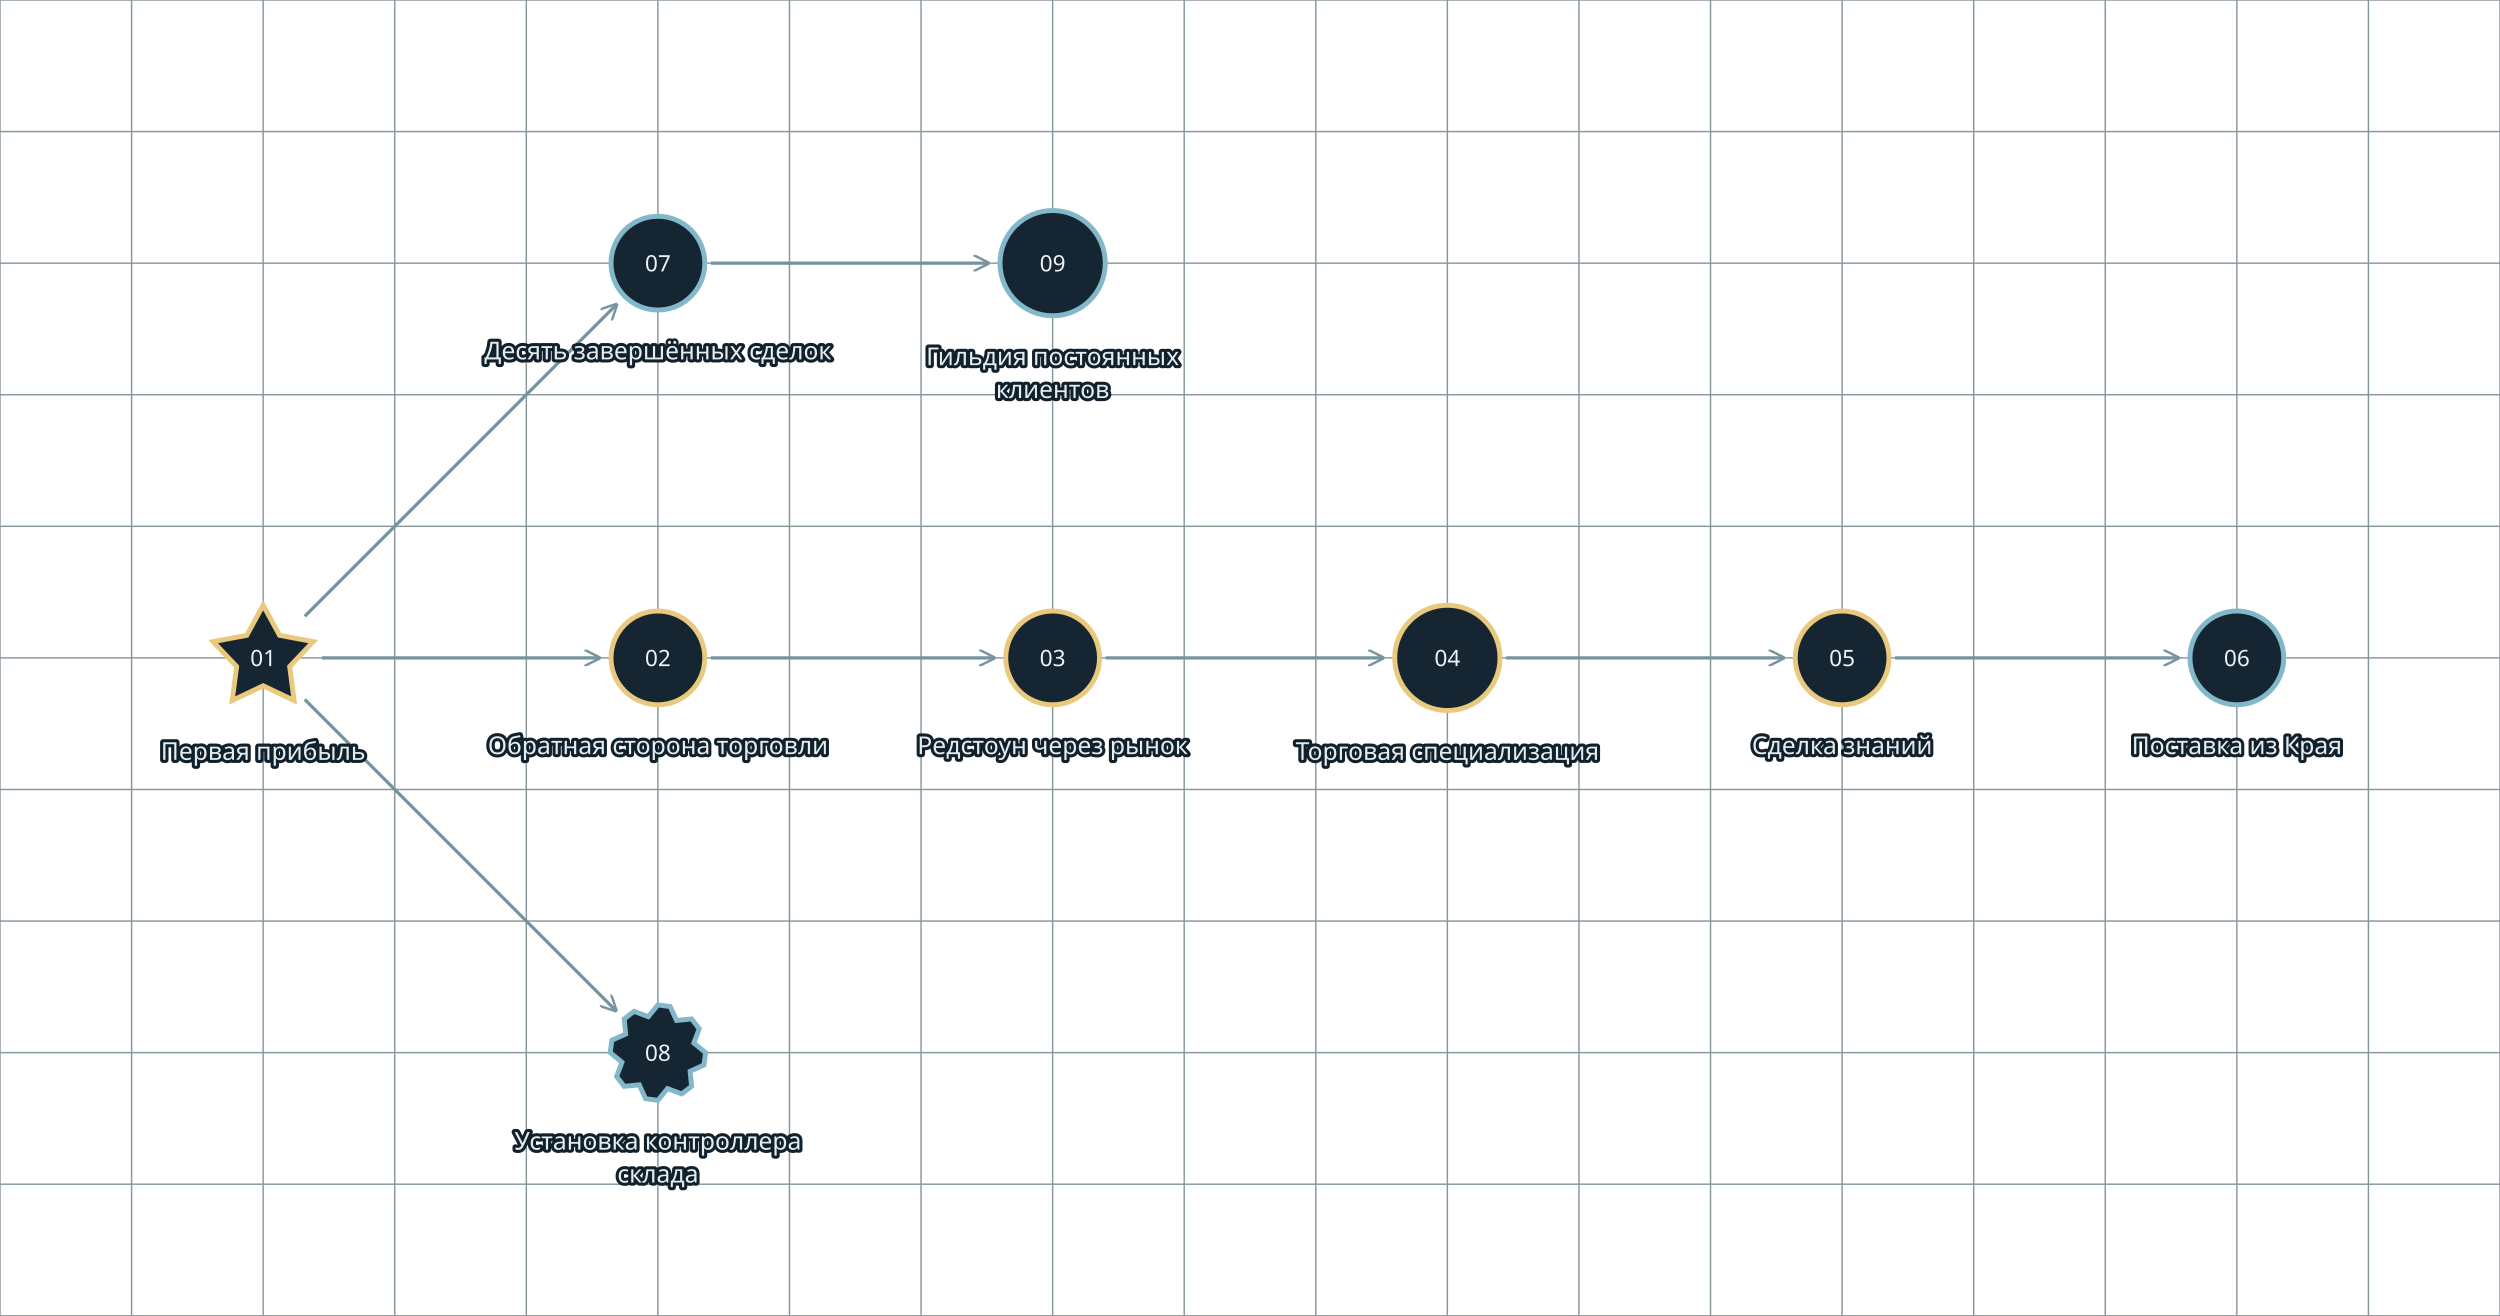
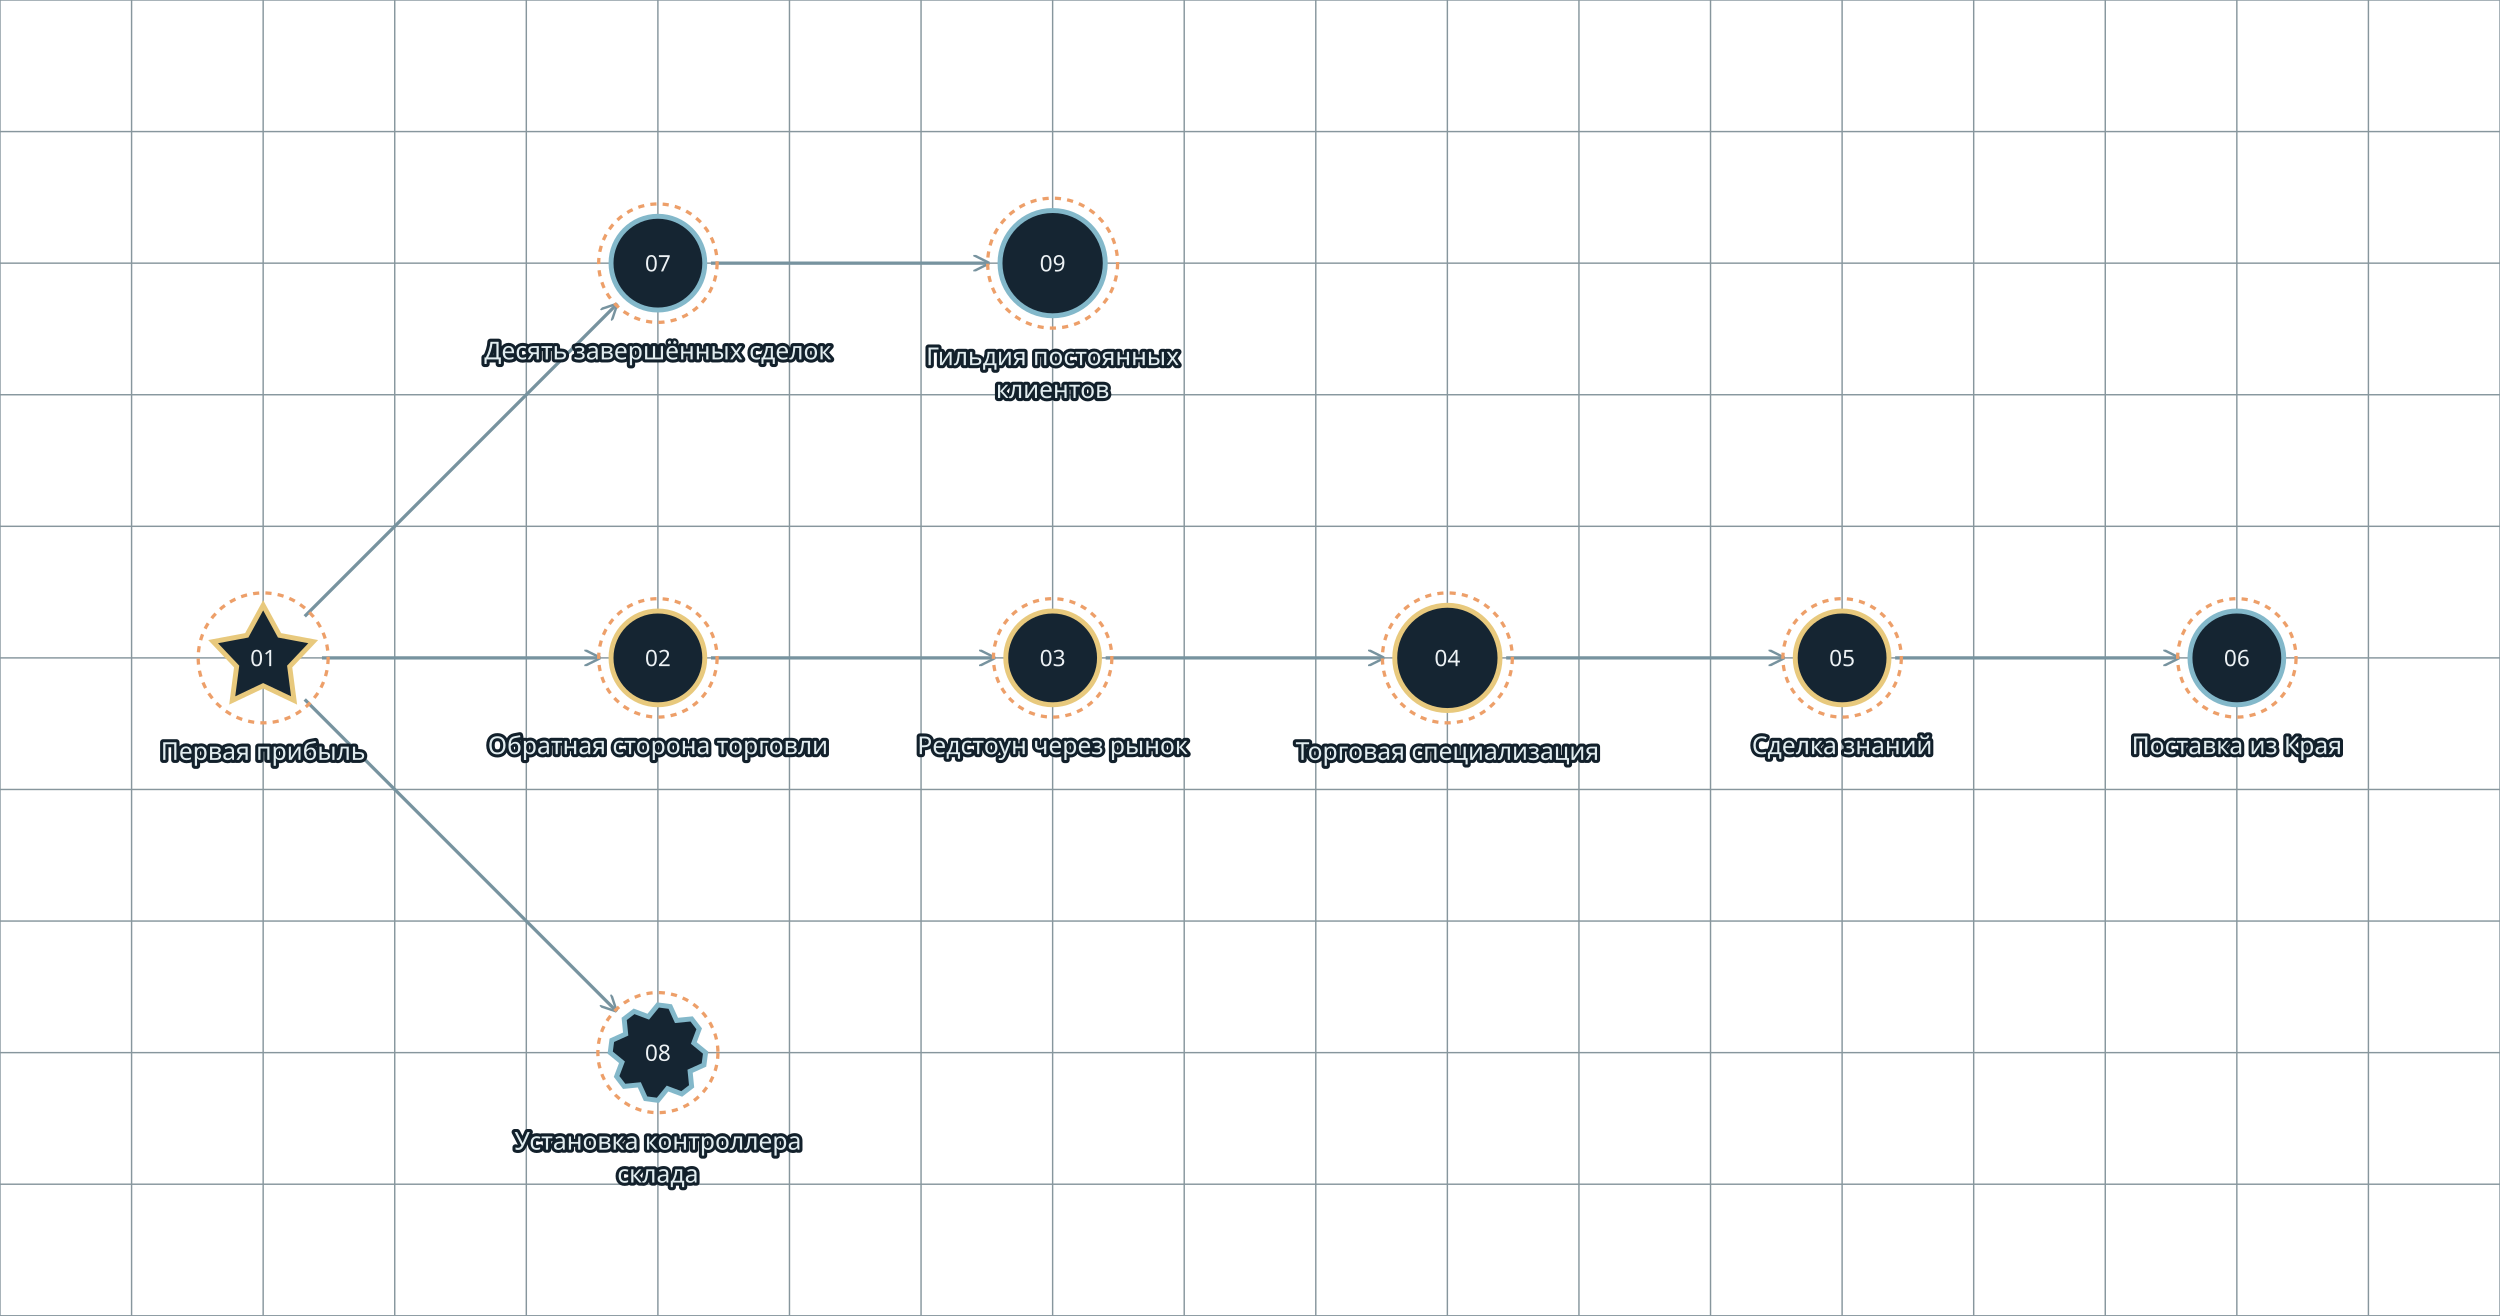
<svg xmlns="http://www.w3.org/2000/svg" viewBox="-128.00 -320.00 1216.00 640.00" width="1216.00" height="640.00" role="img" aria-labelledby="nasledie_economy-before-title" data-quest-count="9">
  <defs>
    <marker id="nasledie_economy-before-arrow" markerWidth="8" markerHeight="8" refX="7" refY="4" orient="auto" markerUnits="userSpaceOnUse">
      <path d="M0,0 L8,4 L0,8" fill="none" stroke="#77939f" stroke-width="1.2" />
    </marker>
  </defs>
  <g fill="none" stroke="#24404d" stroke-width="0.7" opacity="0.55" aria-hidden="true">
    <path d="M -128 -320.00 v 640.00" />
    <path d="M -64 -320.00 v 640.00" />
    <path d="M 0 -320.00 v 640.00" />
    <path d="M 64 -320.00 v 640.00" />
    <path d="M 128 -320.00 v 640.00" />
    <path d="M 192 -320.00 v 640.00" />
    <path d="M 256 -320.00 v 640.00" />
    <path d="M 320 -320.00 v 640.00" />
    <path d="M 384 -320.00 v 640.00" />
    <path d="M 448 -320.00 v 640.00" />
    <path d="M 512 -320.00 v 640.00" />
    <path d="M 576 -320.00 v 640.00" />
    <path d="M 640 -320.00 v 640.00" />
    <path d="M 704 -320.00 v 640.00" />
    <path d="M 768 -320.00 v 640.00" />
    <path d="M 832 -320.00 v 640.00" />
    <path d="M 896 -320.00 v 640.00" />
    <path d="M 960 -320.00 v 640.00" />
    <path d="M 1024 -320.00 v 640.00" />
    <path d="M 1088 -320.00 v 640.00" />
    <path d="M -128.00 -320 h 1216.00" />
    <path d="M -128.00 -256 h 1216.00" />
    <path d="M -128.00 -192 h 1216.00" />
    <path d="M -128.00 -128 h 1216.00" />
    <path d="M -128.00 -64 h 1216.00" />
    <path d="M -128.00 0 h 1216.00" />
    <path d="M -128.00 64 h 1216.00" />
    <path d="M -128.00 128 h 1216.00" />
    <path d="M -128.00 192 h 1216.00" />
    <path d="M -128.00 256 h 1216.00" />
    <path d="M -128.00 320 h 1216.00" />
  </g>
  <g class="dependencies" fill="none" stroke="#77939f" stroke-width="1.6">
    <path data-from="D49CAFA761D24CA4" data-to="B31BCA46216D2DC6" d="M 28.60 0.00 L 163.20 0.00" marker-end="url(#nasledie_economy-before-arrow)" />
    <path data-from="B31BCA46216D2DC6" data-to="E03032475F008D4D" d="M 217.80 0.00 L 355.20 0.00" marker-end="url(#nasledie_economy-before-arrow)" />
    <path data-from="E03032475F008D4D" data-to="D15B25FAA41E05AE" d="M 409.80 0.00 L 544.40 0.00" marker-end="url(#nasledie_economy-before-arrow)" />
    <path data-from="D15B25FAA41E05AE" data-to="FB634EE0C189A59B" d="M 604.60 0.00 L 739.20 0.00" marker-end="url(#nasledie_economy-before-arrow)" />
    <path data-from="FB634EE0C189A59B" data-to="F0C5DD6DFBF85A1C" d="M 793.80 0.00 L 931.20 0.00" marker-end="url(#nasledie_economy-before-arrow)" />
    <path data-from="D49CAFA761D24CA4" data-to="9CE7C2CFF54FECE4" d="M 20.22 -20.22 L 171.64 -171.64" marker-end="url(#nasledie_economy-before-arrow)" />
    <path data-from="D49CAFA761D24CA4" data-to="62F24C6158049C2F" d="M 20.22 20.22 L 171.35 171.35" marker-end="url(#nasledie_economy-before-arrow)" />
    <path data-from="9CE7C2CFF54FECE4" data-to="BE7C211A268C501D" d="M 217.80 -192.00 L 352.40 -192.00" marker-end="url(#nasledie_economy-before-arrow)" />
  </g>
  <g class="quests" font-family="system-ui, sans-serif" text-anchor="middle">
    <g data-quest-id="D49CAFA761D24CA4" tabindex="0" role="button" aria-label="Первая прибыль" transform="translate(0.00,0.00)" style="cursor:pointer">
+       <circle class="change-ring" r="31.60" fill="none" stroke="#ed9f69" stroke-width="1.6" stroke-dasharray="3 3" />
      <circle class="selection-ring" r="35.60" fill="none" stroke="#f4f7fc" stroke-width="3" visibility="hidden" />
      <polygon points="0.00,-25.60 7.98,-10.98 24.35,-7.91 12.90,4.19 15.05,20.71 0.00,13.57 -15.05,20.71 -12.90,4.19 -24.35,-7.91 -7.98,-10.98" fill="#152532" stroke="#e8c97d" stroke-width="2.4" />
      <text y="4" font-size="11" fill="#edf2f5" pointer-events="none">01</text>
      <text class="quest-label" y="49.60" font-size="12" fill="#e2edf0" paint-order="stroke" stroke="#12202b" stroke-width="3" stroke-linejoin="round" pointer-events="none">Первая прибыль</text>
    </g>
    <g data-quest-id="B31BCA46216D2DC6" tabindex="0" role="button" aria-label="Обратная сторона торговли" transform="translate(192.00,0.00)" style="cursor:pointer">
+       <circle class="change-ring" r="28.80" fill="none" stroke="#ed9f69" stroke-width="1.6" stroke-dasharray="3 3" />
      <circle class="selection-ring" r="32.80" fill="none" stroke="#f4f7fc" stroke-width="3" visibility="hidden" />
      <circle r="22.80" fill="#152532" stroke="#e8c97d" stroke-width="2.4" />
      <text y="4" font-size="11" fill="#edf2f5" pointer-events="none">02</text>
      <text class="quest-label" y="46.80" font-size="12" fill="#e2edf0" paint-order="stroke" stroke="#12202b" stroke-width="3" stroke-linejoin="round" pointer-events="none">Обратная сторона торговли</text>
    </g>
    <g data-quest-id="E03032475F008D4D" tabindex="0" role="button" aria-label="Редстоун через рынок" transform="translate(384.00,0.00)" style="cursor:pointer">
+       <circle class="change-ring" r="28.80" fill="none" stroke="#ed9f69" stroke-width="1.6" stroke-dasharray="3 3" />
      <circle class="selection-ring" r="32.80" fill="none" stroke="#f4f7fc" stroke-width="3" visibility="hidden" />
      <circle r="22.80" fill="#152532" stroke="#e8c97d" stroke-width="2.4" />
      <text y="4" font-size="11" fill="#edf2f5" pointer-events="none">03</text>
      <text class="quest-label" y="46.80" font-size="12" fill="#e2edf0" paint-order="stroke" stroke="#12202b" stroke-width="3" stroke-linejoin="round" pointer-events="none">Редстоун через рынок</text>
    </g>
    <g data-quest-id="D15B25FAA41E05AE" tabindex="0" role="button" aria-label="Торговая специализация" transform="translate(576.00,0.00)" style="cursor:pointer">
+       <circle class="change-ring" r="31.60" fill="none" stroke="#ed9f69" stroke-width="1.6" stroke-dasharray="3 3" />
      <circle class="selection-ring" r="35.60" fill="none" stroke="#f4f7fc" stroke-width="3" visibility="hidden" />
      <circle r="25.60" fill="#152532" stroke="#e8c97d" stroke-width="2.4" />
      <text y="4" font-size="11" fill="#edf2f5" pointer-events="none">04</text>
      <text class="quest-label" y="49.60" font-size="12" fill="#e2edf0" paint-order="stroke" stroke="#12202b" stroke-width="3" stroke-linejoin="round" pointer-events="none">Торговая специализация</text>
    </g>
    <g data-quest-id="FB634EE0C189A59B" tabindex="0" role="button" aria-label="Сделка знаний" transform="translate(768.00,0.00)" style="cursor:pointer">
+       <circle class="change-ring" r="28.80" fill="none" stroke="#ed9f69" stroke-width="1.6" stroke-dasharray="3 3" />
      <circle class="selection-ring" r="32.80" fill="none" stroke="#f4f7fc" stroke-width="3" visibility="hidden" />
      <circle r="22.80" fill="#152532" stroke="#e8c97d" stroke-width="2.4" />
      <text y="4" font-size="11" fill="#edf2f5" pointer-events="none">05</text>
      <text class="quest-label" y="46.80" font-size="12" fill="#e2edf0" paint-order="stroke" stroke="#12202b" stroke-width="3" stroke-linejoin="round" pointer-events="none">Сделка знаний</text>
    </g>
    <g data-quest-id="F0C5DD6DFBF85A1C" tabindex="0" role="button" aria-label="Поставка из Края" transform="translate(960.00,0.00)" style="cursor:pointer">
+       <circle class="change-ring" r="28.80" fill="none" stroke="#ed9f69" stroke-width="1.6" stroke-dasharray="3 3" />
      <circle class="selection-ring" r="32.80" fill="none" stroke="#f4f7fc" stroke-width="3" visibility="hidden" />
      <circle r="22.80" fill="#152532" stroke="#83b8ca" stroke-width="2.4" />
      <text y="4" font-size="11" fill="#edf2f5" pointer-events="none">06</text>
      <text class="quest-label" y="46.80" font-size="12" fill="#e2edf0" paint-order="stroke" stroke="#12202b" stroke-width="3" stroke-linejoin="round" pointer-events="none">Поставка из Края</text>
    </g>
    <g data-quest-id="9CE7C2CFF54FECE4" tabindex="0" role="button" aria-label="Десять завершённых сделок" transform="translate(192.00,-192.00)" style="cursor:pointer">
+       <circle class="change-ring" r="28.80" fill="none" stroke="#ed9f69" stroke-width="1.6" stroke-dasharray="3 3" />
      <circle class="selection-ring" r="32.80" fill="none" stroke="#f4f7fc" stroke-width="3" visibility="hidden" />
      <circle r="22.80" fill="#152532" stroke="#83b8ca" stroke-width="2.4" />
      <text y="4" font-size="11" fill="#edf2f5" pointer-events="none">07</text>
      <text class="quest-label" y="46.80" font-size="12" fill="#e2edf0" paint-order="stroke" stroke="#12202b" stroke-width="3" stroke-linejoin="round" pointer-events="none">Десять завершённых сделок</text>
    </g>
    <g data-quest-id="62F24C6158049C2F" tabindex="0" role="button" aria-label="Установка контроллера склада" transform="translate(192.00,192.00)" style="cursor:pointer">
+       <circle class="change-ring" r="29.20" fill="none" stroke="#ed9f69" stroke-width="1.6" stroke-dasharray="3 3" />
      <circle class="selection-ring" r="33.20" fill="none" stroke="#f4f7fc" stroke-width="3" visibility="hidden" />
      <polygon points="23.20,0.00 22.41,6.00 15.67,9.05 16.40,16.40 11.60,20.09 4.68,17.48 0.00,23.20 -6.00,22.41 -9.05,15.67 -16.40,16.40 -20.09,11.60 -17.48,4.68 -23.20,0.00 -22.41,-6.00 -15.67,-9.05 -16.40,-16.40 -11.60,-20.09 -4.68,-17.48 -0.00,-23.20 6.00,-22.41 9.05,-15.67 16.40,-16.40 20.09,-11.60 17.48,-4.68" fill="#152532" stroke="#83b8ca" stroke-width="2.4" />
      <text y="4" font-size="11" fill="#edf2f5" pointer-events="none">08</text>
      <text class="quest-label" y="47.20" font-size="12" fill="#e2edf0" paint-order="stroke" stroke="#12202b" stroke-width="3" stroke-linejoin="round" pointer-events="none">Установка контроллера</text>
      <text class="quest-label" y="63.20" font-size="12" fill="#e2edf0" paint-order="stroke" stroke="#12202b" stroke-width="3" stroke-linejoin="round" pointer-events="none">склада</text>
    </g>
    <g data-quest-id="BE7C211A268C501D" tabindex="0" role="button" aria-label="Гильдия постоянных клиентов" transform="translate(384.00,-192.00)" style="cursor:pointer">
+       <circle class="change-ring" r="31.60" fill="none" stroke="#ed9f69" stroke-width="1.6" stroke-dasharray="3 3" />
      <circle class="selection-ring" r="35.60" fill="none" stroke="#f4f7fc" stroke-width="3" visibility="hidden" />
      <circle r="25.60" fill="#152532" stroke="#83b8ca" stroke-width="2.4" />
      <text y="4" font-size="11" fill="#edf2f5" pointer-events="none">09</text>
      <text class="quest-label" y="49.60" font-size="12" fill="#e2edf0" paint-order="stroke" stroke="#12202b" stroke-width="3" stroke-linejoin="round" pointer-events="none">Гильдия постоянных</text>
      <text class="quest-label" y="65.60" font-size="12" fill="#e2edf0" paint-order="stroke" stroke="#12202b" stroke-width="3" stroke-linejoin="round" pointer-events="none">клиентов</text>
    </g>
  </g>
</svg>
